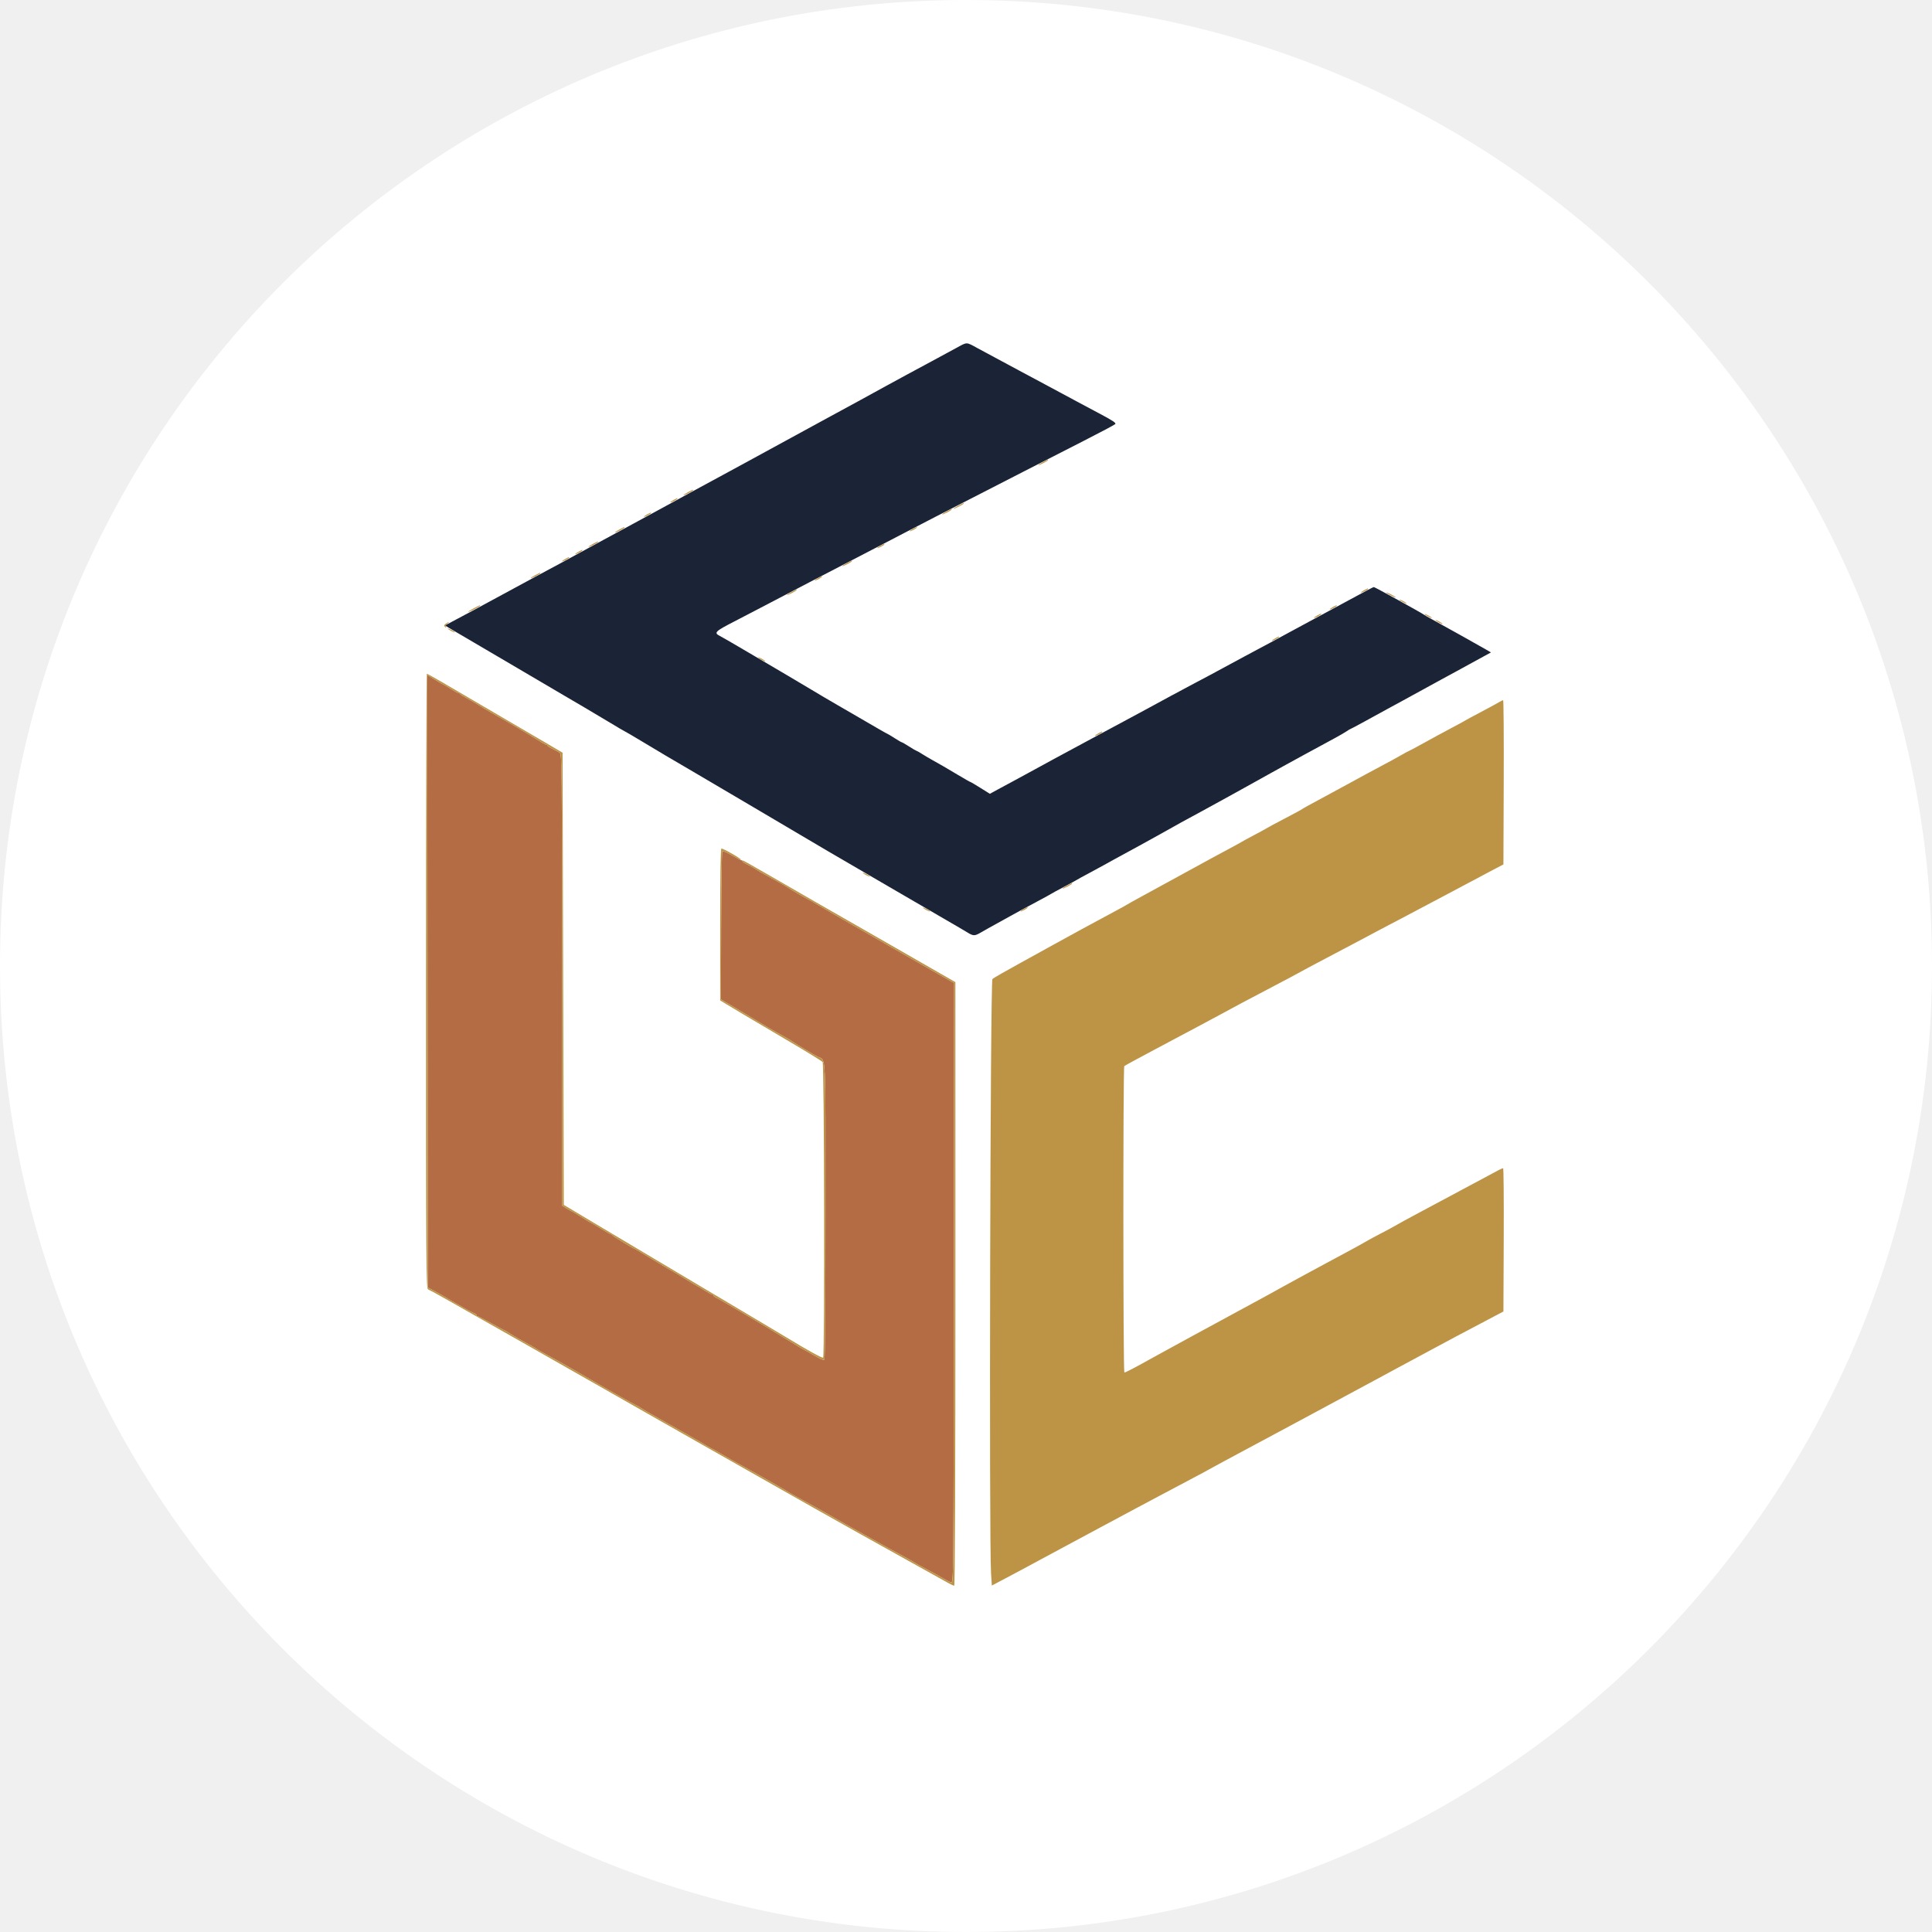
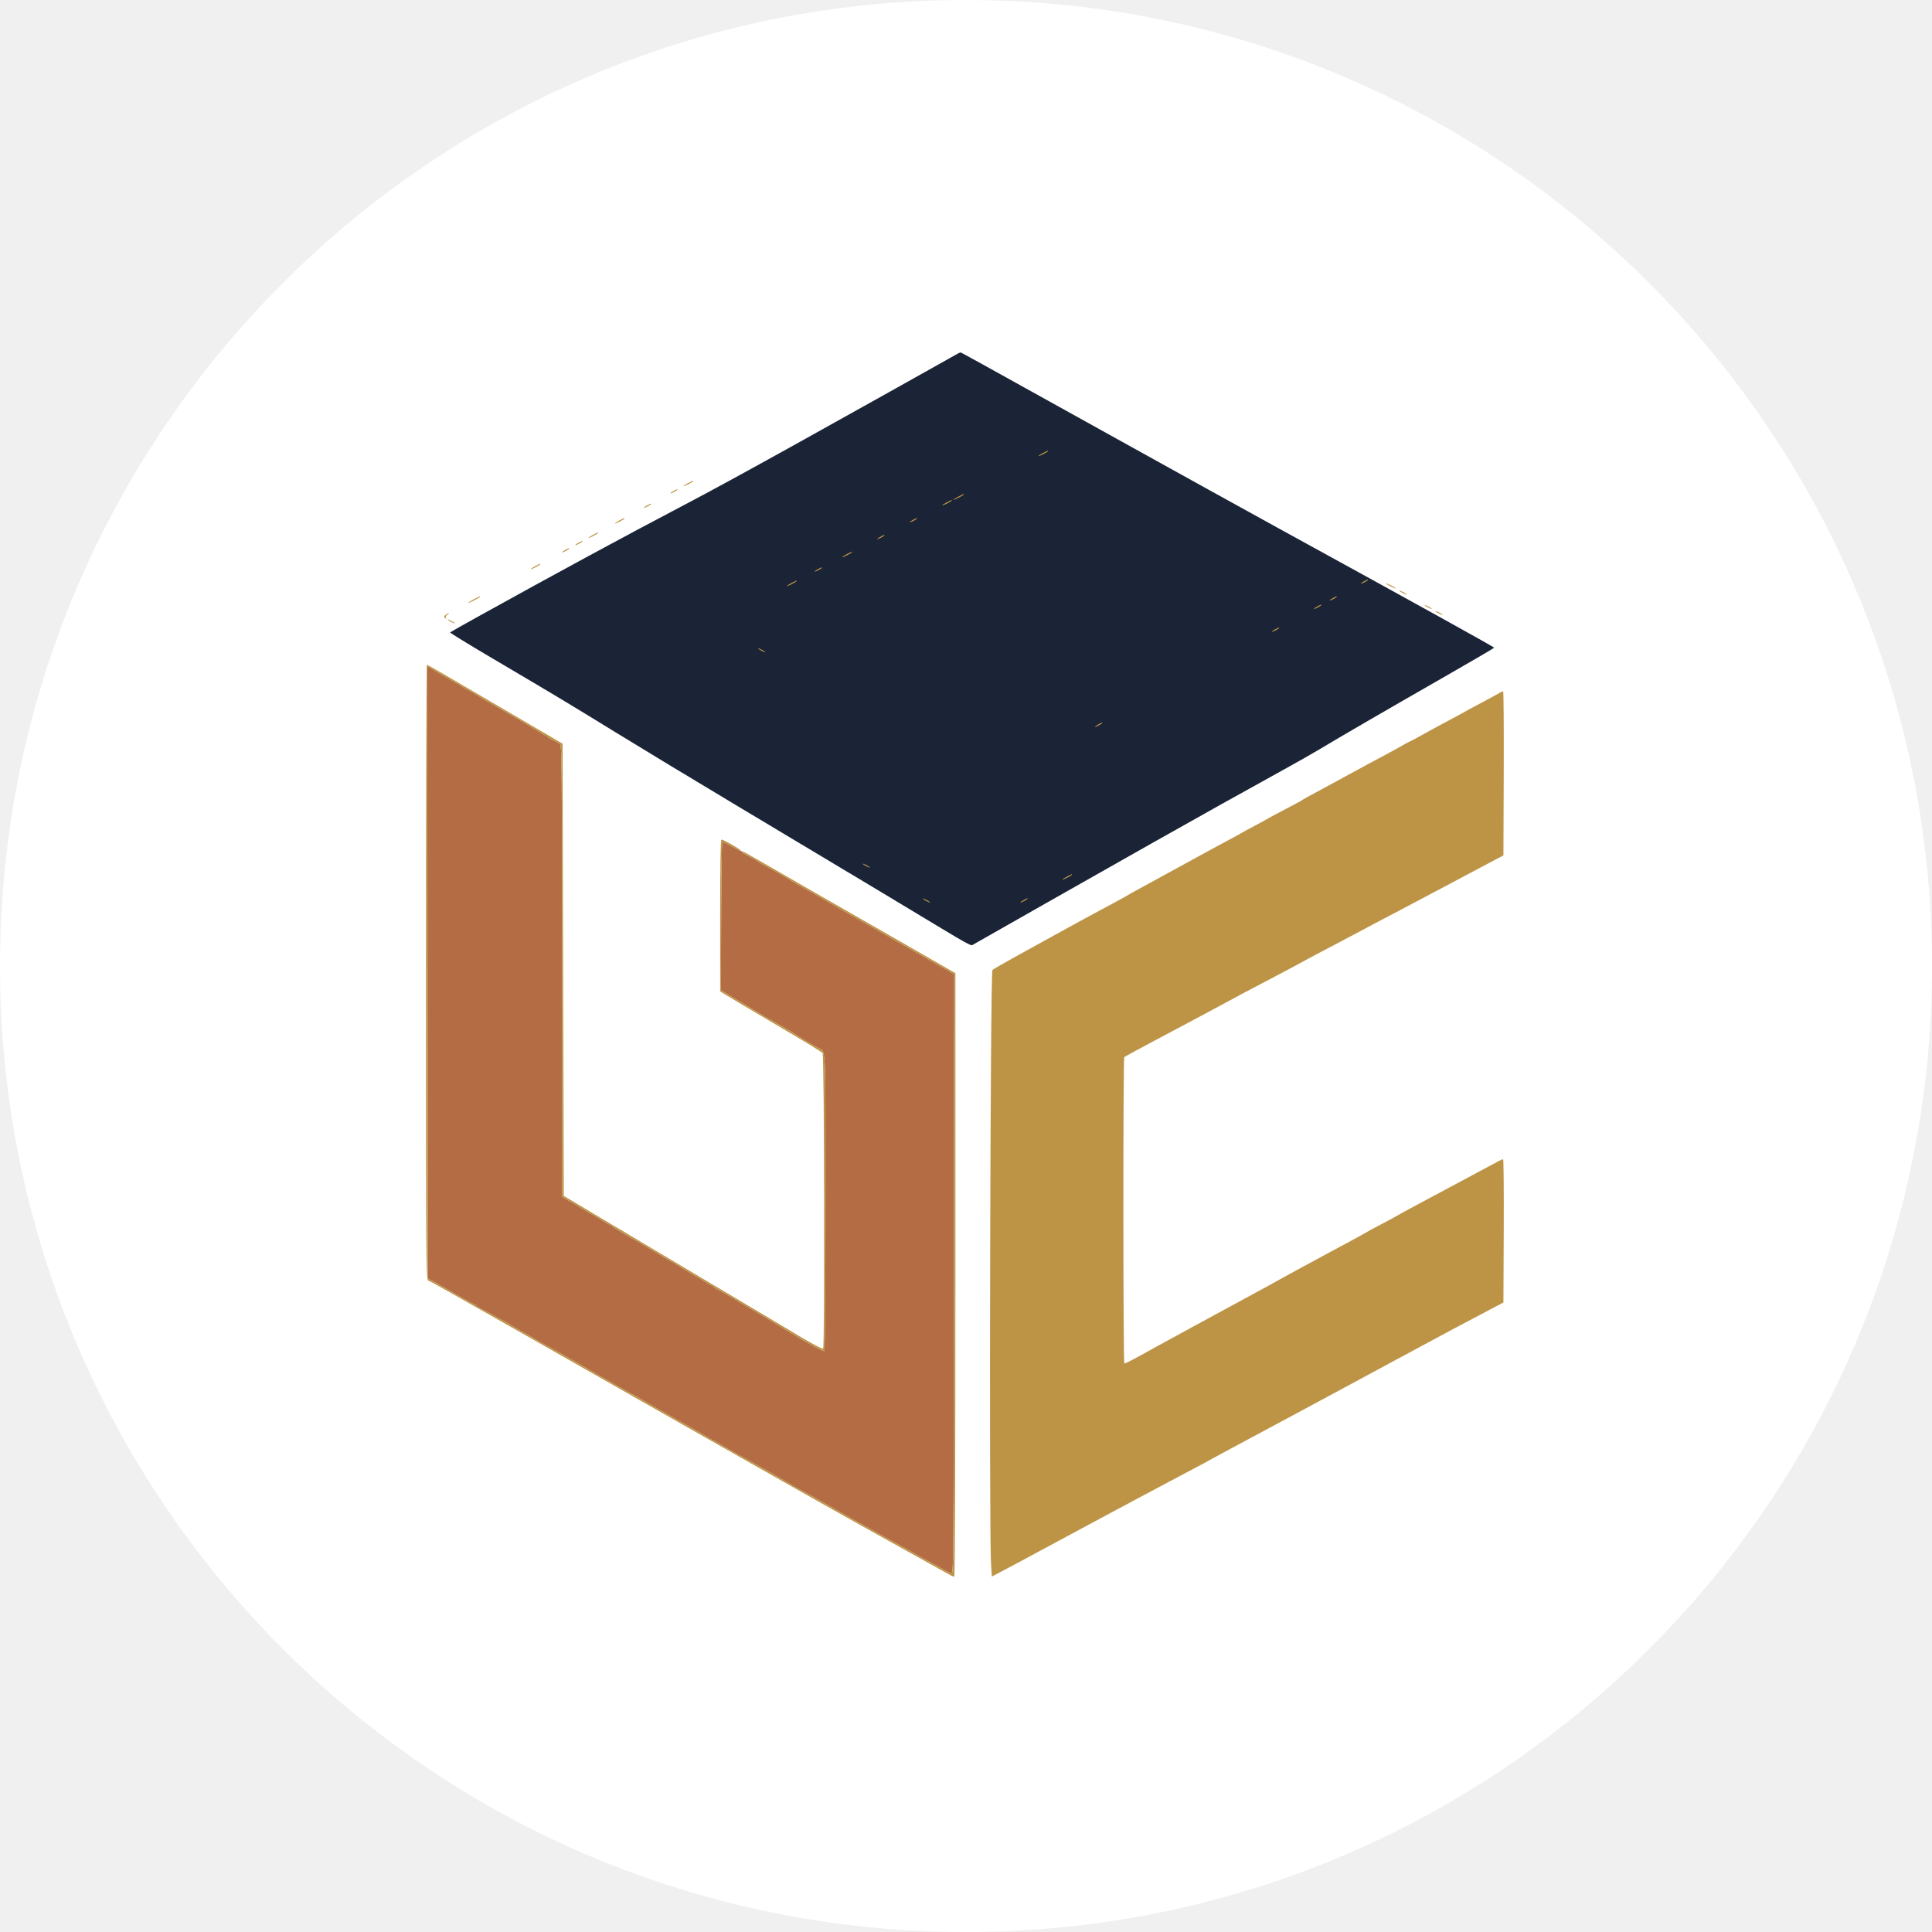
<svg xmlns="http://www.w3.org/2000/svg" viewBox="0 0 512 512">
  <circle cx="256" cy="256" r="256" fill="#ffffff" />
-   <g transform="translate(112.9 91.0) scale(0.7971)">
-     <path fill-rule="evenodd" clip-rule="evenodd" d="M0.498 212.061L0.599 313.882L3.199 315.285C4.629 316.058 6.198 316.947 6.686 317.261C7.173 317.576 8.343 318.263 9.286 318.789C10.229 319.315 11.989 320.314 13.2 321.01C14.409 321.706 15.714 322.377 16.099 322.501C16.485 322.624 16.799 322.884 16.799 323.079C16.799 323.273 16.957 323.432 17.151 323.432C17.343 323.432 19.436 324.512 21.799 325.832C24.163 327.152 26.183 328.232 26.287 328.232C26.39 328.232 26.953 328.567 27.538 328.975C28.122 329.384 29.68 330.314 31 331.041C35.486 333.512 36.2 333.917 36.599 334.221C37.002 334.526 38.773 335.518 43.599 338.14C45.029 338.917 48.27 340.762 50.8 342.239C58.968 347.008 69.605 353.032 69.856 353.032C69.944 353.032 70.743 353.492 71.633 354.053C72.523 354.615 73.915 355.446 74.725 355.9C82.394 360.194 92.085 365.72 93.29 366.485C94.112 367.006 94.862 367.432 94.957 367.432C95.055 367.432 96.454 368.212 98.067 369.165C101.185 371.007 103.408 372.261 107.599 374.544C110.854 376.316 120.462 381.816 120.999 382.214C121.219 382.378 122.749 383.235 124.399 384.12C127.974 386.037 129.912 387.126 141.199 393.55C141.969 393.989 144.129 395.19 145.999 396.221C147.869 397.252 150.068 398.48 150.887 398.95C152.255 399.736 154.03 400.709 159.999 403.945C161.209 404.601 162.393 405.29 162.629 405.476C162.866 405.662 164.666 406.647 166.629 407.665C168.593 408.682 171.009 410.021 171.999 410.641C172.989 411.26 174.159 411.826 174.599 411.899C175.397 412.032 175.399 411.782 175.5 312.356L175.601 212.681L172.3 210.809C170.484 209.779 168.403 208.595 167.675 208.178C166.947 207.761 165.147 206.731 163.675 205.889C147.417 196.597 130.519 186.875 130.199 186.63C129.979 186.462 128.359 185.549 126.599 184.603C124.839 183.656 122.485 182.3 121.369 181.589C120.252 180.879 118.722 179.952 117.969 179.53C116.361 178.629 112.147 176.295 110.999 175.669C110.559 175.428 110.109 175.142 109.999 175.032C109.781 174.814 107.535 173.568 106.102 172.869C105.609 172.629 105.204 172.297 105.202 172.132C105.2 171.967 105.043 171.832 104.852 171.832C104.661 171.832 103.217 171.086 101.642 170.175C100.068 169.263 98.65 168.648 98.49 168.808C98.331 168.968 98.163 180.116 98.12 193.582L98.04 218.065L98.919 218.615C99.403 218.918 101.239 220.005 102.999 221.03C104.759 222.055 107.819 223.888 109.799 225.102C111.779 226.317 114.479 227.907 115.799 228.637C120.166 231.05 120.847 231.444 121.928 232.187C123.461 233.242 128.773 236.42 130.261 237.174C133.032 238.578 132.799 233.867 132.799 288.437C132.799 318.696 132.654 337.874 132.424 338.016C132.218 338.144 130.673 337.434 128.991 336.44C127.309 335.446 125.859 334.632 125.77 334.632C125.68 334.632 123.31 333.216 120.503 331.484C113.335 327.064 98.017 318.003 96.7 317.404C96.094 317.129 95.6 316.752 95.6 316.568C95.6 316.383 95.41 316.232 95.18 316.232C94.95 316.232 93.776 315.602 92.573 314.832C91.368 314.062 90.308 313.432 90.216 313.432C90.124 313.432 88.317 312.352 86.2 311.032C84.082 309.712 82.29 308.632 82.216 308.632C82.141 308.632 79.249 306.922 75.79 304.832C72.329 302.742 69.457 301.032 69.406 301.032C69.043 301.032 62.172 296.873 62.066 296.591C61.992 296.393 61.766 296.232 61.562 296.232C61.358 296.232 59.755 295.332 57.999 294.232C56.245 293.132 54.718 292.232 54.608 292.232C54.498 292.232 53.145 291.422 51.599 290.432C50.054 289.442 48.7 288.632 48.587 288.632C48.475 288.632 47.667 288.18 46.791 287.627L45.2 286.622V211.689C45.2 140.813 45.161 136.724 44.499 136.173C44.114 135.852 43.036 135.239 42.105 134.811C41.172 134.382 40.407 133.897 40.404 133.732C40.401 133.567 40.221 133.432 40.004 133.432C39.785 133.432 38.379 132.644 36.876 131.681C34.461 130.133 26.695 125.571 21.602 122.708C20.614 122.153 18.904 121.128 17.802 120.431C16.701 119.734 14.809 118.639 13.6 117.998C12.389 117.357 11.339 116.697 11.267 116.532C11.193 116.367 10.96 116.232 10.746 116.232C10.534 116.232 9.376 115.602 8.172 114.832C6.968 114.062 5.9 113.432 5.798 113.432C5.696 113.432 4.44 112.714 3.005 111.836L0.397 110.24L0.498 212.061Z" fill="#B46C44" />
-     <path fill-rule="evenodd" clip-rule="evenodd" d="M176.2 1.573C174.44 2.523 170.75 4.522 168 6.016C165.25 7.511 161.47 9.544 159.6 10.537C157.73 11.53 154.67 13.197 152.8 14.242C150.93 15.287 147.151 17.36 144.401 18.849C141.652 20.34 138.682 21.956 137.801 22.442C136.921 22.928 135.03 23.954 133.6 24.721C130.995 26.119 112.689 36.103 104.8 40.428C101.012 42.504 94.77 45.892 88.2 49.435C86.88 50.148 85.08 51.135 84.2 51.63C83.32 52.124 77.2 55.456 70.6 59.033C64 62.611 57.7 66.028 56.6 66.627C44.477 73.239 43.259 73.897 37 77.239C35.02 78.296 29.71 81.171 25.2 83.627C18.333 87.368 12.129 90.701 7.24 93.275L6.28 93.779L8.04 94.826C10.221 96.123 21.139 102.533 32 108.896C36.51 111.537 42.63 115.138 45.6 116.897C48.57 118.656 51.81 120.555 52.8 121.117C53.79 121.678 57.166 123.688 60.302 125.584C63.438 127.481 66.075 129.033 66.162 129.033C66.248 129.033 68.902 130.59 72.059 132.492C77.879 135.998 80.376 137.475 89 142.512C91.64 144.054 96.77 147.076 100.4 149.225C104.03 151.375 107.54 153.444 108.2 153.822C108.86 154.201 111.83 155.953 114.8 157.716C128.882 166.076 138.26 171.575 154.6 181.048C166.004 187.66 169.49 189.686 177.533 194.384C182.93 197.536 181.436 197.518 186.854 194.499C189.354 193.105 192.621 191.299 194.112 190.485C195.604 189.671 197.404 188.682 198.112 188.287C198.821 187.893 201.2 186.613 203.4 185.444C205.6 184.274 207.58 183.19 207.8 183.033C208.02 182.876 210 181.795 212.2 180.632C214.4 179.469 216.38 178.39 216.6 178.234C216.82 178.078 218.62 177.092 220.6 176.042C222.58 174.993 224.74 173.82 225.4 173.436C226.06 173.052 227.59 172.205 228.8 171.552C233.599 168.965 241.157 164.822 244 163.219C249.899 159.894 252.35 158.543 257.4 155.829C259.16 154.884 261.95 153.356 263.6 152.434C265.25 151.512 267.86 150.076 269.4 149.24C270.94 148.405 273.64 146.906 275.4 145.91C277.16 144.914 279.59 143.561 280.8 142.903C282.01 142.245 284.35 140.953 286 140.031C287.65 139.108 290.44 137.58 292.2 136.635C293.96 135.69 296.21 134.469 297.2 133.923C298.19 133.377 300.35 132.205 302 131.318C303.65 130.43 305.478 129.373 306.062 128.968C306.646 128.563 307.195 128.232 307.282 128.232C307.422 128.232 313.244 125.082 319.6 121.567C320.81 120.897 323.24 119.576 325 118.63C326.76 117.685 329.55 116.156 331.2 115.233C332.85 114.31 335.64 112.781 337.4 111.836C339.16 110.891 341.41 109.67 342.4 109.124C343.39 108.578 345.46 107.444 347 106.605C348.54 105.766 350.758 104.554 351.929 103.911L354.059 102.743L352.329 101.736C350.295 100.551 337.578 93.442 334.4 91.713C333.19 91.055 332.02 90.38 331.8 90.213C331.002 89.605 315.465 81.032 315.161 81.032C314.844 81.032 313.748 81.606 305.6 86.032C303.07 87.406 298.57 89.838 295.6 91.434C292.63 93.031 289.21 94.877 288 95.537C282.899 98.319 278.835 100.504 272.2 104.032C270.22 105.084 266.89 106.884 264.8 108.03C262.71 109.177 258.93 111.197 256.4 112.522C253.87 113.846 250 115.913 247.8 117.114C245.6 118.315 242.36 120.074 240.6 121.024C238.84 121.973 236.41 123.286 235.2 123.942C230.181 126.666 228.018 127.828 224.6 129.636C222.62 130.684 220.28 131.944 219.4 132.436C217.926 133.259 215.763 134.426 208.8 138.153C207.37 138.918 204.49 140.489 202.4 141.645C200.31 142.8 197.25 144.465 195.6 145.343C193.95 146.222 191.443 147.573 190.03 148.345L187.46 149.75L184.334 147.791C182.615 146.713 181.119 145.832 181.009 145.832C180.899 145.832 178.962 144.729 176.705 143.382C172.41 140.818 171.397 140.23 168.34 138.528C167.317 137.958 165.745 137.029 164.848 136.462C163.95 135.896 163.126 135.432 163.016 135.432C162.906 135.432 161.831 134.803 160.627 134.033C159.423 133.263 158.331 132.632 158.2 132.632C158.069 132.632 156.977 132.002 155.773 131.232C154.569 130.462 153.524 129.832 153.45 129.832C153.326 129.832 149.546 127.666 144 124.418C142.79 123.709 139.55 121.832 136.8 120.246C134.05 118.66 130.54 116.592 129 115.651C127.46 114.709 123.59 112.41 120.4 110.539C117.21 108.669 111.09 105.067 106.8 102.535C102.51 100.003 98.415 97.635 97.7 97.272C95.617 96.215 96.064 95.766 102.5 92.454C105.855 90.728 109.86 88.644 111.4 87.822C114.667 86.078 139.517 73.138 149.4 68.032C153.14 66.102 157.46 63.85 159 63.032C160.54 62.212 165.31 59.739 169.6 57.536C194.687 44.656 205.194 39.275 218.6 32.438C224.1 29.634 228.833 27.122 229.118 26.855C229.532 26.465 228.445 25.736 223.718 23.23C220.463 21.503 217.08 19.7 216.2 19.221C212.9 17.428 209.289 15.489 205.8 13.636C203.82 12.585 199.95 10.512 197.2 9.033C194.45 7.551 190.94 5.665 189.4 4.84C187.86 4.014 185.139 2.55 183.354 1.585C179.441 -0.527 180.089 -0.525 176.2 1.573Z" fill="#1B2436" />
-     <path fill-rule="evenodd" clip-rule="evenodd" d="M205.1 39.458C204.275 39.894 203.6 40.339 203.6 40.449C203.6 40.558 204.32 40.28 205.2 39.831C206.08 39.382 206.8 38.928 206.8 38.823C206.8 38.561 206.797 38.562 205.1 39.458ZM87.1 49.458C86.275 49.894 85.6 50.339 85.6 50.449C85.6 50.558 86.32 50.28 87.2 49.831C88.08 49.382 88.8 48.928 88.8 48.823C88.8 48.561 88.797 48.562 87.1 49.458ZM82.3 52.06C80.805 52.871 80.896 53.209 82.4 52.431C83.06 52.09 83.6 51.725 83.6 51.621C83.6 51.363 83.557 51.378 82.3 52.06ZM176.8 54.031C175.81 54.561 175.142 55.003 175.316 55.013C175.741 55.037 178.8 53.465 178.8 53.223C178.8 52.958 178.817 52.951 176.8 54.031ZM173.1 55.858C172.275 56.294 171.6 56.739 171.6 56.849C171.6 56.958 172.32 56.68 173.2 56.231C174.08 55.782 174.8 55.328 174.8 55.223C174.8 54.961 174.797 54.962 173.1 55.858ZM73.5 56.86C72.005 57.671 72.096 58.009 73.6 57.231C74.26 56.89 74.8 56.525 74.8 56.421C74.8 56.163 74.757 56.178 73.5 56.86ZM64.3 61.858C63.475 62.294 62.8 62.739 62.8 62.849C62.8 62.958 63.52 62.68 64.4 62.231C65.28 61.782 66 61.328 66 61.223C66 60.961 65.997 60.962 64.3 61.858ZM161.9 61.66C160.405 62.471 160.496 62.809 162 62.031C162.66 61.69 163.2 61.325 163.2 61.221C163.2 60.963 163.157 60.978 161.9 61.66ZM55.5 66.658C54.675 67.094 54 67.539 54 67.649C54 67.758 54.72 67.48 55.6 67.031C56.48 66.582 57.2 66.128 57.2 66.023C57.2 65.761 57.197 65.762 55.5 66.658ZM151.1 67.26C149.605 68.071 149.696 68.409 151.2 67.631C151.86 67.29 152.4 66.925 152.4 66.821C152.4 66.563 152.357 66.578 151.1 67.26ZM50.7 69.26C49.205 70.071 49.296 70.409 50.8 69.631C51.46 69.29 52 68.925 52 68.821C52 68.563 51.957 68.578 50.7 69.26ZM46.3 71.66C44.805 72.471 44.896 72.809 46.4 72.031C47.06 71.69 47.6 71.325 47.6 71.221C47.6 70.963 47.557 70.978 46.3 71.66ZM139.9 73.058C139.075 73.494 138.4 73.939 138.4 74.049C138.4 74.158 139.12 73.88 140 73.431C140.88 72.982 141.6 72.528 141.6 72.423C141.6 72.161 141.597 72.162 139.9 73.058ZM36.3 77.058C35.475 77.494 34.8 77.939 34.8 78.049C34.8 78.158 35.52 77.88 36.4 77.431C37.28 76.982 38 76.528 38 76.423C38 76.161 37.997 76.162 36.3 77.058ZM130.3 78.06C128.805 78.871 128.896 79.209 130.4 78.431C131.06 78.09 131.6 77.725 131.6 77.621C131.6 77.363 131.557 77.378 130.3 78.06ZM311.9 82.06C310.405 82.871 310.496 83.209 312 82.431C312.66 82.09 313.2 81.725 313.2 81.621C313.2 81.363 313.157 81.378 311.9 82.06ZM121.5 82.658C120.675 83.094 120 83.539 120 83.649C120 83.758 120.72 83.48 121.6 83.031C122.48 82.582 123.2 82.128 123.2 82.023C123.2 81.761 123.197 81.762 121.5 82.658ZM319.2 82.815C319.2 82.925 319.92 83.382 320.8 83.831C321.68 84.28 322.4 84.557 322.4 84.447C322.4 84.337 321.68 83.88 320.8 83.431C319.92 82.982 319.2 82.705 319.2 82.815ZM323.6 85.21C323.6 85.32 324.14 85.69 324.8 86.031C325.46 86.372 326 86.562 326 86.452C326 86.342 325.46 85.972 324.8 85.631C324.14 85.29 323.6 85.1 323.6 85.21ZM15.9 88.057C14.855 88.601 14 89.136 14 89.245C14 89.355 14.9 88.988 16 88.431C17.1 87.874 18 87.331 18 87.224C18 86.96 18.036 86.945 15.9 88.057ZM301.5 87.66C300.005 88.471 300.096 88.809 301.6 88.031C302.26 87.69 302.8 87.325 302.8 87.221C302.8 86.963 302.757 86.978 301.5 87.66ZM296.3 90.46C294.805 91.271 294.896 91.609 296.4 90.831C297.06 90.49 297.6 90.125 297.6 90.021C297.6 89.763 297.557 89.778 296.3 90.46ZM332 90.01C332 90.12 332.54 90.49 333.2 90.831C333.86 91.172 334.4 91.362 334.4 91.252C334.4 91.142 333.86 90.772 333.2 90.431C332.54 90.09 332 89.9 332 90.01ZM335.6 92.01C335.6 92.12 336.14 92.49 336.8 92.831C337.46 93.172 338 93.362 338 93.252C338 93.142 337.46 92.772 336.8 92.431C336.14 92.09 335.6 91.9 335.6 92.01ZM6.576 93.204C5.915 93.692 5.883 93.855 6.359 94.304C6.82 94.739 6.865 94.739 6.619 94.304C6.439 93.987 6.615 93.555 7.06 93.217C7.467 92.909 7.699 92.651 7.576 92.644C7.454 92.637 7.004 92.889 6.576 93.204ZM7.2 94.81C7.2 94.92 7.74 95.29 8.4 95.631C9.06 95.972 9.6 96.162 9.6 96.052C9.6 95.942 9.06 95.572 8.4 95.231C7.74 94.89 7.2 94.7 7.2 94.81ZM282.3 98.06C280.805 98.871 280.896 99.209 282.4 98.431C283.06 98.09 283.6 97.725 283.6 97.621C283.6 97.363 283.557 97.378 282.3 98.06ZM110.4 104.41C110.4 104.52 110.94 104.89 111.6 105.231C112.26 105.572 112.8 105.762 112.8 105.652C112.8 105.542 112.26 105.172 111.6 104.831C110.94 104.49 110.4 104.3 110.4 104.41ZM0 212.044C0 309.021 0.036 314.27 0.7 314.521C1.085 314.667 3.29 315.859 5.6 317.17C7.91 318.481 10.61 320.005 11.6 320.558C13.461 321.597 14.019 321.914 18.4 324.421C19.83 325.24 21.99 326.46 23.2 327.132C24.41 327.805 28.46 330.101 32.2 332.235C46.621 340.462 75.975 357.159 78.618 358.638C79.488 359.125 85.96 362.801 93 366.808C100.04 370.815 110.21 376.582 115.6 379.623C120.99 382.665 127.287 386.231 129.594 387.547C133.513 389.783 154.301 401.409 159.2 404.104C161.784 405.526 171.53 410.949 173.712 412.179C174.544 412.647 175.399 413.031 175.612 413.031C175.862 413.031 176 377.221 176 312.697V212.362L170.7 209.331C167.785 207.664 161.26 203.917 156.2 201.005C151.14 198.093 144.39 194.228 141.2 192.416C138.01 190.604 132.61 187.513 129.2 185.547C102.951 170.414 105.199 171.671 105.203 172.117C105.205 172.29 105.61 172.628 106.103 172.868C107.536 173.567 109.782 174.813 110 175.031C110.11 175.141 110.56 175.427 111 175.668C112.148 176.294 116.362 178.628 117.97 179.529C118.723 179.951 120.253 180.878 121.37 181.588C122.486 182.299 124.84 183.655 126.6 184.602C128.36 185.548 129.98 186.461 130.2 186.629C130.52 186.874 147.418 196.596 163.676 205.888C165.148 206.73 166.948 207.76 167.676 208.177C168.404 208.594 170.485 209.778 172.301 210.808L175.602 212.68L175.501 312.355C175.4 411.781 175.398 412.031 174.6 411.898C174.16 411.825 172.99 411.259 172 410.64C171.01 410.02 168.594 408.681 166.63 407.664C164.667 406.646 162.867 405.66 162.63 405.472C162.394 405.284 160.94 404.451 159.4 403.621C155.427 401.478 152.422 399.828 150.8 398.897C150.03 398.456 147.87 397.251 146 396.22C144.13 395.189 141.97 393.988 141.2 393.549C129.913 387.125 127.975 386.036 124.4 384.119C122.75 383.234 121.22 382.377 121 382.213C120.463 381.815 110.855 376.315 107.6 374.543C103.409 372.26 101.186 371.006 98.067 369.164C96.454 368.211 95.055 367.431 94.958 367.431C94.862 367.431 94.112 367.005 93.291 366.484C92.086 365.719 82.394 360.193 74.726 355.899C73.915 355.445 72.524 354.614 71.634 354.052C70.744 353.491 69.944 353.031 69.857 353.031C69.605 353.031 58.969 347.007 50.8 342.238C48.27 340.761 45.03 338.916 43.6 338.139C38.773 335.517 37.002 334.525 36.6 334.22C36.2 333.916 35.487 333.511 31 331.04C29.68 330.313 28.122 329.383 27.538 328.974C26.954 328.566 26.391 328.231 26.287 328.231C26.183 328.231 24.164 327.151 21.8 325.831C19.436 324.511 17.344 323.431 17.151 323.431C16.958 323.431 16.8 323.272 16.8 323.078C16.8 322.883 16.485 322.623 16.1 322.5C15.715 322.376 14.41 321.705 13.2 321.009C11.99 320.313 10.229 319.314 9.287 318.788C8.344 318.262 7.174 317.575 6.687 317.26C6.199 316.946 4.63 316.057 3.2 315.284L0.6 313.881L0.499 212.06L0.398 110.239L3.006 111.835C4.441 112.713 5.697 113.431 5.799 113.431C5.901 113.431 6.969 114.061 8.173 114.831C9.377 115.601 10.535 116.231 10.747 116.231C10.96 116.231 11.193 116.366 11.267 116.531C11.34 116.696 12.39 117.356 13.6 117.997C14.81 118.638 16.701 119.733 17.803 120.43C18.905 121.127 20.615 122.152 21.603 122.707C26.696 125.57 34.461 130.132 36.876 131.68C38.379 132.643 39.786 133.431 40.004 133.431C40.222 133.431 40.402 133.566 40.405 133.731C40.407 133.896 41.172 134.381 42.105 134.81C43.037 135.238 44.115 135.851 44.5 136.172C45.162 136.723 45.2 140.812 45.2 211.688V286.621L46.792 287.626C47.668 288.179 48.476 288.631 48.588 288.631C48.7 288.631 50.055 289.441 51.6 290.431C53.145 291.421 54.498 292.231 54.608 292.231C54.719 292.231 56.245 293.131 58 294.231C59.755 295.331 61.358 296.231 61.562 296.231C61.766 296.231 61.993 296.392 62.067 296.59C62.172 296.872 69.044 301.031 69.406 301.031C69.457 301.031 72.329 302.741 75.79 304.831C79.25 306.921 82.142 308.631 82.216 308.631C82.291 308.631 84.083 309.711 86.2 311.031C88.317 312.351 90.124 313.431 90.216 313.431C90.309 313.431 91.369 314.061 92.573 314.831C93.777 315.601 94.95 316.231 95.181 316.231C95.411 316.231 95.6 316.382 95.6 316.567C95.6 316.751 96.095 317.128 96.7 317.403C98.018 318.002 113.336 327.063 120.504 331.483C123.311 333.215 125.681 334.631 125.771 334.631C125.86 334.631 127.31 335.445 128.992 336.439C130.674 337.433 132.219 338.143 132.425 338.015C132.655 337.873 132.8 318.695 132.8 288.436C132.8 233.866 133.033 238.577 130.262 237.173C128.774 236.419 123.462 233.241 121.929 232.186C120.848 231.443 120.167 231.049 115.8 228.636C114.48 227.906 111.78 226.316 109.8 225.101C107.82 223.887 104.76 222.054 103 221.029C101.24 220.004 99.404 218.917 98.92 218.614L98.04 218.064L98.12 193.581C98.164 180.115 98.331 168.967 98.491 168.807C98.65 168.647 100.073 169.265 101.652 170.179C103.231 171.093 104.602 171.763 104.698 171.667C104.964 171.401 98.668 167.808 98.205 167.963C97.937 168.052 97.8 176.622 97.8 193.264V218.431L99.6 219.544C101.592 220.777 105.583 223.143 121 232.234C126.72 235.607 131.603 238.611 131.852 238.909C132.415 239.586 132.584 336.87 132.022 337.217C131.691 337.422 126.72 334.674 119.8 330.459C118.26 329.522 113.85 326.893 110 324.619C106.15 322.344 98.5 317.801 93 314.523C87.5 311.246 80.065 306.824 76.477 304.697C72.889 302.571 64.519 297.588 57.877 293.625L45.8 286.419L45.6 211.252L45.4 136.084L41 133.492C38.58 132.067 34.44 129.648 31.8 128.117C29.16 126.586 24.03 123.584 20.4 121.447C7.103 113.62 0.538 109.831 0.272 109.831C0.123 109.831 0 155.827 0 212.044ZM356.579 119.379C355.908 119.788 353.208 121.255 350.579 122.638C347.951 124.022 345.62 125.282 345.4 125.438C345.18 125.594 343.02 126.767 340.6 128.044C338.18 129.322 334.154 131.506 331.654 132.899C329.154 134.292 327.025 135.431 326.924 135.431C326.823 135.431 325.538 136.123 324.07 136.969C322.601 137.815 319.644 139.43 317.498 140.558C315.352 141.687 310.852 144.118 307.498 145.96C304.144 147.803 299.87 150.123 298 151.117C294.001 153.24 291.556 154.601 291 155.011C290.78 155.174 288.26 156.527 285.4 158.018C282.54 159.509 280.02 160.861 279.8 161.023C279.58 161.184 277.6 162.268 275.4 163.431C273.2 164.594 271.22 165.673 271 165.829C270.78 165.985 268.98 166.974 267 168.027C265.02 169.08 262.5 170.437 261.4 171.042C257.758 173.045 242.274 181.508 237.8 183.941C235.38 185.256 233.22 186.463 233 186.623C232.78 186.782 230.98 187.776 229 188.831C223.249 191.895 211.666 198.194 208.4 200.033C206.75 200.961 201.71 203.742 197.2 206.212C192.69 208.682 188.691 210.979 188.313 211.317C187.601 211.953 187.167 398.248 187.852 408.904L188.114 412.977L191.957 410.958C194.071 409.847 196.88 408.352 198.2 407.634C201.231 405.986 204.435 404.261 211 400.742C213.86 399.208 219.71 396.065 224 393.756C228.29 391.447 233.51 388.651 235.6 387.542C237.69 386.434 242.19 384.04 245.6 382.222C249.01 380.403 253.51 378.018 255.6 376.921C257.69 375.823 259.76 374.706 260.2 374.437C260.64 374.169 262.8 372.992 265 371.822C271.805 368.203 310.34 347.494 315.2 344.845C317.73 343.465 321.15 341.618 322.8 340.739C324.45 339.861 329.13 337.343 333.2 335.144C340.095 331.42 343.144 329.798 354 324.081L358.2 321.87L358.303 298.05C358.36 284.95 358.27 274.232 358.103 274.233C357.936 274.235 357.35 274.471 356.8 274.758C355.244 275.571 348.496 279.182 340.6 283.429C336.64 285.558 331.42 288.351 329 289.636C326.58 290.92 323.79 292.447 322.8 293.03C321.81 293.613 319.47 294.878 317.6 295.842C315.73 296.806 313.39 298.073 312.4 298.659C311.41 299.244 309.25 300.442 307.6 301.321C305.95 302.199 302.44 304.088 299.8 305.518C297.16 306.948 292.75 309.333 290 310.818C287.25 312.303 284.46 313.834 283.8 314.221C283.14 314.607 281.43 315.556 280 316.329C278.57 317.101 274.34 319.398 270.6 321.431C266.86 323.465 259.66 327.373 254.6 330.116C249.54 332.859 243.87 335.96 242 337.007C235.809 340.476 232.329 342.294 232.175 342.14C231.754 341.718 231.73 240.622 232.151 240.278C232.398 240.076 236.83 237.665 242 234.919C255.329 227.841 262.688 223.914 265 222.645C268.65 220.642 272.914 218.376 281.2 214.034C285.71 211.671 289.94 209.42 290.6 209.033C291.26 208.646 295.31 206.483 299.6 204.228C307.022 200.326 309.815 198.847 316.2 195.434C317.74 194.611 321.34 192.72 324.2 191.232C327.06 189.743 333.72 186.221 339 183.405C344.28 180.589 350.76 177.146 353.4 175.755L358.2 173.225L358.303 145.928C358.359 130.915 358.269 118.632 358.103 118.632C357.936 118.633 357.251 118.969 356.579 119.379ZM223.5 129.66C222.005 130.471 222.096 130.809 223.6 130.031C224.26 129.69 224.8 129.325 224.8 129.221C224.8 128.963 224.757 128.978 223.5 129.66ZM145.2 176.01C145.2 176.12 145.74 176.49 146.4 176.831C147.06 177.172 147.6 177.362 147.6 177.252C147.6 177.142 147.06 176.772 146.4 176.431C145.74 176.09 145.2 175.9 145.2 176.01ZM213.1 180.258C212.275 180.694 211.6 181.139 211.6 181.249C211.6 181.358 212.32 181.08 213.2 180.631C214.08 180.182 214.8 179.728 214.8 179.623C214.8 179.361 214.797 179.362 213.1 180.258ZM165.2 187.61C165.2 187.72 165.74 188.09 166.4 188.431C167.06 188.772 167.6 188.962 167.6 188.852C167.6 188.742 167.06 188.372 166.4 188.031C165.74 187.69 165.2 187.5 165.2 187.61ZM198.7 188.06C197.205 188.871 197.296 189.209 198.8 188.431C199.46 188.09 200 187.725 200 187.621C200 187.363 199.957 187.378 198.7 188.06Z" fill="#BD9446" />
+   <g transform="translate(112.9 93.4) scale(0.7971)">
+     <path fill-rule="evenodd" clip-rule="evenodd" d="M0.498 206.061L0.599 307.882L3.199 309.285C4.629 310.058 6.198 310.947 6.686 311.261C7.173 311.576 8.343 312.263 9.286 312.789C10.229 313.315 11.989 314.314 13.2 315.01C14.409 315.706 15.714 316.377 16.099 316.501C16.485 316.624 16.799 316.884 16.799 317.079C16.799 317.273 16.957 317.432 17.151 317.432C17.343 317.432 19.436 318.512 21.799 319.832C24.163 321.152 26.183 322.232 26.287 322.232C26.39 322.232 26.953 322.567 27.538 322.975C28.122 323.384 29.68 324.314 31 325.041C35.486 327.512 36.2 327.917 36.599 328.221C37.002 328.526 38.773 329.518 43.599 332.14C45.029 332.917 48.27 334.762 50.8 336.239C58.968 341.008 69.605 347.032 69.856 347.032C69.944 347.032 70.743 347.492 71.633 348.053C72.523 348.615 73.915 349.446 74.725 349.9C82.394 354.194 92.085 359.72 93.29 360.485C94.112 361.006 94.862 361.432 94.957 361.432C95.055 361.432 96.454 362.212 98.067 363.165C101.185 365.007 103.408 366.261 107.599 368.544C110.854 370.316 120.462 375.816 120.999 376.214C121.219 376.378 122.749 377.235 124.399 378.12C127.974 380.037 129.912 381.126 141.199 387.55C141.969 387.989 144.129 389.19 145.999 390.221C147.869 391.252 150.068 392.48 150.887 392.95C152.255 393.736 154.03 394.709 159.999 397.945C161.209 398.601 162.393 399.29 162.629 399.476C162.866 399.662 164.666 400.647 166.629 401.665C168.593 402.682 171.009 404.021 171.999 404.641C172.989 405.26 174.159 405.826 174.599 405.899C175.397 406.032 175.399 405.782 175.5 306.356L175.601 206.681L172.3 204.809C170.484 203.779 168.403 202.595 167.675 202.178C166.947 201.761 165.147 200.731 163.675 199.889C147.417 190.597 130.519 180.875 130.199 180.63C129.979 180.462 128.359 179.549 126.599 178.603C124.839 177.656 122.485 176.3 121.369 175.589C120.252 174.879 118.722 173.952 117.969 173.53C116.361 172.629 112.147 170.295 110.999 169.669C110.559 169.428 110.109 169.142 109.999 169.032C109.781 168.814 107.535 167.568 106.102 166.869C105.609 166.629 105.204 166.297 105.202 166.132C105.2 165.967 105.043 165.832 104.852 165.832C104.661 165.832 103.217 165.086 101.642 164.175C100.068 163.263 98.65 162.648 98.49 162.808C98.331 162.968 98.163 174.116 98.12 187.582L98.04 212.065L98.919 212.615C99.403 212.918 101.239 214.005 102.999 215.03C104.759 216.055 107.819 217.888 109.799 219.102C111.779 220.317 114.479 221.907 115.799 222.637C120.166 225.05 120.847 225.444 121.928 226.187C123.461 227.242 128.773 230.42 130.261 231.174C133.032 232.578 132.799 227.867 132.799 282.437C132.799 312.696 132.654 331.874 132.424 332.016C132.218 332.144 130.673 331.434 128.991 330.44C127.309 329.446 125.859 328.632 125.77 328.632C125.68 328.632 123.31 327.216 120.503 325.484C113.335 321.064 98.017 312.003 96.7 311.404C96.094 311.129 95.6 310.752 95.6 310.568C95.6 310.383 95.41 310.232 95.18 310.232C94.95 310.232 93.776 309.602 92.573 308.832C91.368 308.062 90.308 307.432 90.216 307.432C90.124 307.432 88.317 306.352 86.2 305.032C84.082 303.712 82.29 302.632 82.216 302.632C82.141 302.632 79.249 300.922 75.79 298.832C72.329 296.742 69.457 295.032 69.406 295.032C69.043 295.032 62.172 290.873 62.066 290.591C61.992 290.393 61.766 290.232 61.562 290.232C61.358 290.232 59.755 289.332 57.999 288.232C56.245 287.132 54.718 286.232 54.608 286.232C54.498 286.232 53.145 285.422 51.599 284.432C50.054 283.442 48.7 282.632 48.587 282.632C48.475 282.632 47.667 282.18 46.791 281.627L45.2 280.622V205.689C45.2 134.813 45.161 130.724 44.499 130.173C44.114 129.852 43.036 129.239 42.105 128.811C41.172 128.382 40.407 127.897 40.404 127.732C40.401 127.567 40.221 127.432 40.004 127.432C39.785 127.432 38.379 126.644 36.876 125.681C34.461 124.133 26.695 119.571 21.602 116.708C20.614 116.153 18.904 115.128 17.802 114.431C16.701 113.734 14.809 112.639 13.6 111.998C12.389 111.357 11.339 110.697 11.267 110.532C11.193 110.367 10.96 110.232 10.746 110.232C10.534 110.232 9.376 109.602 8.172 108.832C6.968 108.062 5.9 107.432 5.798 107.432C5.696 107.432 4.44 106.714 3.005 105.836L0.397 104.24L0.498 206.061Z" fill="#B46C44" />
+     <path fill-rule="evenodd" clip-rule="evenodd" d="M176.062 0.8C174.184 1.903 137.668 22.307 123.008 30.446C105.575 40.125 94.415 46.207 85.778 50.737C66.325 60.94 42.99 73.578 17.269 87.84C12.294 90.599 8.124 92.953 8.002 93.072C7.881 93.19 14.045 96.981 21.701 101.495C43.591 114.402 47.159 116.544 62.83 126.185C70.937 131.173 88.726 141.931 102.361 150.092C148.959 177.985 161.997 185.806 171.534 191.587C178.711 195.938 181.202 197.293 181.584 197.054C182.358 196.572 225.106 172.328 241.222 163.232C257.463 154.064 271.992 145.952 284.605 139.009C289.396 136.372 294.974 133.208 297.001 131.978C302.696 128.522 319.066 119.02 337.955 108.206C347.398 102.799 355.122 98.286 355.12 98.177C355.114 97.924 331.325 84.746 283.098 58.281C273.609 53.074 249.563 39.772 229.664 28.722C177.466 -0.265 177.921 -0.014 177.65 0.001C177.514 0.008 176.799 0.368 176.062 0.8Z" fill="#1B2436" />
+     <path fill-rule="evenodd" clip-rule="evenodd" d="M205.1 33.458C204.275 33.894 203.6 34.339 203.6 34.449C203.6 34.558 204.32 34.28 205.2 33.831C206.08 33.382 206.8 32.928 206.8 32.823C206.8 32.561 206.797 32.562 205.1 33.458ZM87.1 43.458C86.275 43.894 85.6 44.339 85.6 44.449C85.6 44.558 86.32 44.28 87.2 43.831C88.08 43.382 88.8 42.928 88.8 42.823C88.8 42.561 88.797 42.562 87.1 43.458ZM82.3 46.06C80.805 46.871 80.896 47.209 82.4 46.431C83.06 46.09 83.6 45.725 83.6 45.621C83.6 45.363 83.557 45.378 82.3 46.06ZM176.8 48.031C175.81 48.561 175.142 49.003 175.316 49.013C175.741 49.037 178.8 47.465 178.8 47.223C178.8 46.958 178.817 46.951 176.8 48.031ZM173.1 49.858C172.275 50.294 171.6 50.739 171.6 50.849C171.6 50.958 172.32 50.68 173.2 50.231C174.08 49.782 174.8 49.328 174.8 49.223C174.8 48.961 174.797 48.962 173.1 49.858ZM73.5 50.86C72.005 51.671 72.096 52.009 73.6 51.231C74.26 50.89 74.8 50.525 74.8 50.421C74.8 50.163 74.757 50.178 73.5 50.86ZM64.3 55.858C63.475 56.294 62.8 56.739 62.8 56.849C62.8 56.958 63.52 56.68 64.4 56.231C65.28 55.782 66 55.328 66 55.223C66 54.961 65.997 54.962 64.3 55.858ZM161.9 55.66C160.405 56.471 160.496 56.809 162 56.031C162.66 55.69 163.2 55.325 163.2 55.221C163.2 54.963 163.157 54.978 161.9 55.66ZM55.5 60.658C54.675 61.094 54 61.539 54 61.649C54 61.758 54.72 61.48 55.6 61.031C56.48 60.582 57.2 60.128 57.2 60.023C57.2 59.761 57.197 59.762 55.5 60.658ZM151.1 61.26C149.605 62.071 149.696 62.409 151.2 61.631C151.86 61.29 152.4 60.925 152.4 60.821C152.4 60.563 152.357 60.578 151.1 61.26ZM50.7 63.26C49.205 64.071 49.296 64.409 50.8 63.631C51.46 63.29 52 62.925 52 62.821C52 62.563 51.957 62.578 50.7 63.26ZM46.3 65.66C44.805 66.471 44.896 66.809 46.4 66.031C47.06 65.69 47.6 65.325 47.6 65.221C47.6 64.963 47.557 64.978 46.3 65.66ZM139.9 67.058C139.075 67.494 138.4 67.939 138.4 68.049C138.4 68.158 139.12 67.88 140 67.431C140.88 66.982 141.6 66.528 141.6 66.423C141.6 66.161 141.597 66.162 139.9 67.058ZM36.3 71.058C35.475 71.494 34.8 71.939 34.8 72.049C34.8 72.158 35.52 71.88 36.4 71.431C37.28 70.982 38 70.528 38 70.423C38 70.161 37.997 70.162 36.3 71.058ZM130.3 72.06C128.805 72.871 128.896 73.209 130.4 72.431C131.06 72.09 131.6 71.725 131.6 71.621C131.6 71.363 131.557 71.378 130.3 72.06ZM311.9 76.06C310.405 76.871 310.496 77.209 312 76.431C312.66 76.09 313.2 75.725 313.2 75.621C313.2 75.363 313.157 75.378 311.9 76.06ZM121.5 76.658C120.675 77.094 120 77.539 120 77.649C120 77.758 120.72 77.48 121.6 77.031C122.48 76.582 123.2 76.128 123.2 76.023C123.2 75.761 123.197 75.762 121.5 76.658ZM319.2 76.815C319.2 76.925 319.92 77.382 320.8 77.831C321.68 78.28 322.4 78.557 322.4 78.447C322.4 78.337 321.68 77.88 320.8 77.431C319.92 76.982 319.2 76.705 319.2 76.815ZM323.6 79.21C323.6 79.32 324.14 79.69 324.8 80.031C325.46 80.372 326 80.562 326 80.452C326 80.342 325.46 79.972 324.8 79.631C324.14 79.29 323.6 79.1 323.6 79.21ZM15.9 82.057C14.855 82.601 14 83.136 14 83.245C14 83.355 14.9 82.988 16 82.431C17.1 81.874 18 81.331 18 81.224C18 80.96 18.036 80.945 15.9 82.057ZM301.5 81.66C300.005 82.471 300.096 82.809 301.6 82.031C302.26 81.69 302.8 81.325 302.8 81.221C302.8 80.963 302.757 80.978 301.5 81.66ZM296.3 84.46C294.805 85.271 294.896 85.609 296.4 84.831C297.06 84.49 297.6 84.125 297.6 84.021C297.6 83.763 297.557 83.778 296.3 84.46ZM332 84.01C332 84.12 332.54 84.49 333.2 84.831C333.86 85.172 334.4 85.362 334.4 85.252C334.4 85.142 333.86 84.772 333.2 84.431C332.54 84.09 332 83.9 332 84.01ZM335.6 86.01C335.6 86.12 336.14 86.49 336.8 86.831C337.46 87.172 338 87.362 338 87.252C338 87.142 337.46 86.772 336.8 86.431C336.14 86.09 335.6 85.9 335.6 86.01ZM6.576 87.204C5.915 87.692 5.883 87.855 6.359 88.304C6.82 88.739 6.865 88.739 6.619 88.304C6.439 87.987 6.615 87.555 7.06 87.217C7.467 86.909 7.699 86.651 7.576 86.644C7.454 86.637 7.004 86.889 6.576 87.204ZM7.2 88.81C7.2 88.92 7.74 89.29 8.4 89.631C9.06 89.972 9.6 90.162 9.6 90.052C9.6 89.942 9.06 89.572 8.4 89.231C7.74 88.89 7.2 88.7 7.2 88.81ZM282.3 92.06C280.805 92.871 280.896 93.209 282.4 92.431C283.06 92.09 283.6 91.725 283.6 91.621C283.6 91.363 283.557 91.378 282.3 92.06ZM110.4 98.41C110.4 98.52 110.94 98.89 111.6 99.231C112.26 99.572 112.8 99.762 112.8 99.652C112.8 99.542 112.26 99.172 111.6 98.831C110.94 98.49 110.4 98.3 110.4 98.41ZM0 206.044C0 303.021 0.036 308.27 0.7 308.521C1.085 308.667 3.29 309.859 5.6 311.17C7.91 312.481 10.61 314.005 11.6 314.558C13.461 315.597 14.019 315.914 18.4 318.421C19.83 319.24 21.99 320.46 23.2 321.132C24.41 321.805 28.46 324.101 32.2 326.235C46.621 334.462 75.975 351.159 78.618 352.638C79.488 353.125 85.96 356.801 93 360.808C100.04 364.815 110.21 370.582 115.6 373.623C120.99 376.665 127.287 380.231 129.594 381.547C133.513 383.783 154.301 395.409 159.2 398.104C161.784 399.526 171.53 404.949 173.712 406.179C174.544 406.647 175.399 407.031 175.612 407.031C175.862 407.031 176 371.221 176 306.697V206.362L170.7 203.331C167.785 201.664 161.26 197.917 156.2 195.005C151.14 192.093 144.39 188.228 141.2 186.416C138.01 184.604 132.61 181.513 129.2 179.547C102.951 164.414 105.199 165.671 105.203 166.117C105.205 166.29 105.61 166.628 106.103 166.868C107.536 167.567 109.782 168.813 110 169.031C110.11 169.141 110.56 169.427 111 169.668C112.148 170.294 116.362 172.628 117.97 173.529C118.723 173.951 120.253 174.878 121.37 175.588C122.486 176.299 124.84 177.655 126.6 178.602C128.36 179.548 129.98 180.461 130.2 180.629C130.52 180.874 147.418 190.596 163.676 199.888C165.148 200.73 166.948 201.76 167.676 202.177C168.404 202.594 170.485 203.778 172.301 204.808L175.602 206.68L175.501 306.355C175.4 405.781 175.398 406.031 174.6 405.898C174.16 405.825 172.99 405.259 172 404.64C171.01 404.02 168.594 402.681 166.63 401.664C164.667 400.646 162.867 399.66 162.63 399.472C162.394 399.284 160.94 398.451 159.4 397.621C155.427 395.478 152.422 393.828 150.8 392.897C150.03 392.456 147.87 391.251 146 390.22C144.13 389.189 141.97 387.988 141.2 387.549C129.913 381.125 127.975 380.036 124.4 378.119C122.75 377.234 121.22 376.377 121 376.213C120.463 375.815 110.855 370.315 107.6 368.543C103.409 366.26 101.186 365.006 98.067 363.164C96.454 362.211 95.055 361.431 94.958 361.431C94.862 361.431 94.112 361.005 93.291 360.484C92.086 359.719 82.394 354.193 74.726 349.899C73.915 349.445 72.524 348.614 71.634 348.052C70.744 347.491 69.944 347.031 69.857 347.031C69.605 347.031 58.969 341.007 50.8 336.238C48.27 334.761 45.03 332.916 43.6 332.139C38.773 329.517 37.002 328.525 36.6 328.22C36.2 327.916 35.487 327.511 31 325.04C29.68 324.313 28.122 323.383 27.538 322.974C26.954 322.566 26.391 322.231 26.287 322.231C26.183 322.231 24.164 321.151 21.8 319.831C19.436 318.511 17.344 317.431 17.151 317.431C16.958 317.431 16.8 317.272 16.8 317.078C16.8 316.883 16.485 316.623 16.1 316.5C15.715 316.376 14.41 315.705 13.2 315.009C11.99 314.313 10.229 313.314 9.287 312.788C8.344 312.262 7.174 311.575 6.687 311.26C6.199 310.946 4.63 310.057 3.2 309.284L0.6 307.881L0.499 206.06L0.398 104.239L3.006 105.835C4.441 106.713 5.697 107.431 5.799 107.431C5.901 107.431 6.969 108.061 8.173 108.831C9.377 109.601 10.535 110.231 10.747 110.231C10.96 110.231 11.193 110.366 11.267 110.531C11.34 110.696 12.39 111.356 13.6 111.997C14.81 112.638 16.701 113.733 17.803 114.43C18.905 115.127 20.615 116.152 21.603 116.707C26.696 119.57 34.461 124.132 36.876 125.68C38.379 126.643 39.786 127.431 40.004 127.431C40.222 127.431 40.402 127.566 40.405 127.731C40.407 127.896 41.172 128.381 42.105 128.81C43.037 129.238 44.115 129.851 44.5 130.172C45.162 130.723 45.2 134.812 45.2 205.688V280.621L46.792 281.626C47.668 282.179 48.476 282.631 48.588 282.631C48.7 282.631 50.055 283.441 51.6 284.431C53.145 285.421 54.498 286.231 54.608 286.231C54.719 286.231 56.245 287.131 58 288.231C59.755 289.331 61.358 290.231 61.562 290.231C61.766 290.231 61.993 290.392 62.067 290.59C62.172 290.872 69.044 295.031 69.406 295.031C69.457 295.031 72.329 296.741 75.79 298.831C79.25 300.921 82.142 302.631 82.216 302.631C82.291 302.631 84.083 303.711 86.2 305.031C88.317 306.351 90.124 307.431 90.216 307.431C90.309 307.431 91.369 308.061 92.573 308.831C93.777 309.601 94.95 310.231 95.181 310.231C95.411 310.231 95.6 310.382 95.6 310.567C95.6 310.751 96.095 311.128 96.7 311.403C98.018 312.002 113.336 321.063 120.504 325.483C123.311 327.215 125.681 328.631 125.771 328.631C125.86 328.631 127.31 329.445 128.992 330.439C130.674 331.433 132.219 332.143 132.425 332.015C132.655 331.873 132.8 312.695 132.8 282.436C132.8 227.866 133.033 232.577 130.262 231.173C128.774 230.419 123.462 227.241 121.929 226.186C120.848 225.443 120.167 225.049 115.8 222.636C114.48 221.906 111.78 220.316 109.8 219.101C107.82 217.887 104.76 216.054 103 215.029C101.24 214.004 99.404 212.917 98.92 212.614L98.04 212.064L98.12 187.581C98.164 174.115 98.331 162.967 98.491 162.807C98.65 162.647 100.073 163.265 101.652 164.179C103.231 165.093 104.602 165.763 104.698 165.667C104.964 165.401 98.668 161.808 98.205 161.963C97.937 162.052 97.8 170.622 97.8 187.264V212.431L99.6 213.544C101.592 214.777 105.583 217.143 121 226.234C126.72 229.607 131.603 232.611 131.852 232.909C132.415 233.586 132.584 330.87 132.022 331.217C131.691 331.422 126.72 328.674 119.8 324.459C118.26 323.522 113.85 320.893 110 318.619C106.15 316.344 98.5 311.801 93 308.523C87.5 305.246 80.065 300.824 76.477 298.697C72.889 296.571 64.519 291.588 57.877 287.625L45.8 280.419L45.6 205.252L45.4 130.084L41 127.492C38.58 126.067 34.44 123.648 31.8 122.117C29.16 120.586 24.03 117.584 20.4 115.447C7.103 107.62 0.538 103.831 0.272 103.831C0.123 103.831 0 149.827 0 206.044ZM356.579 113.379C355.908 113.788 353.208 115.255 350.579 116.638C347.951 118.022 345.62 119.282 345.4 119.438C345.18 119.594 343.02 120.767 340.6 122.044C338.18 123.322 334.154 125.506 331.654 126.899C329.154 128.292 327.025 129.431 326.924 129.431C326.823 129.431 325.538 130.123 324.07 130.969C322.601 131.815 319.644 133.43 317.498 134.558C315.352 135.687 310.852 138.118 307.498 139.96C304.144 141.803 299.87 144.123 298 145.117C294.001 147.24 291.556 148.601 291 149.011C290.78 149.174 288.26 150.527 285.4 152.018C282.54 153.509 280.02 154.861 279.8 155.023C279.58 155.184 277.6 156.268 275.4 157.431C273.2 158.594 271.22 159.673 271 159.829C270.78 159.985 268.98 160.974 267 162.027C265.02 163.08 262.5 164.437 261.4 165.042C257.758 167.045 242.274 175.508 237.8 177.941C235.38 179.256 233.22 180.463 233 180.623C232.78 180.782 230.98 181.776 229 182.831C223.249 185.895 211.666 192.194 208.4 194.033C206.75 194.961 201.71 197.742 197.2 200.212C192.69 202.682 188.691 204.979 188.313 205.317C187.601 205.953 187.167 392.248 187.852 402.904L188.114 406.977L191.957 404.958C194.071 403.847 196.88 402.352 198.2 401.634C201.231 399.986 204.435 398.261 211 394.742C213.86 393.208 219.71 390.065 224 387.756C228.29 385.447 233.51 382.651 235.6 381.542C237.69 380.434 242.19 378.04 245.6 376.222C249.01 374.403 253.51 372.018 255.6 370.921C257.69 369.823 259.76 368.706 260.2 368.437C260.64 368.169 262.8 366.992 265 365.822C271.805 362.203 310.34 341.494 315.2 338.845C317.73 337.465 321.15 335.618 322.8 334.739C324.45 333.861 329.13 331.343 333.2 329.144C340.095 325.42 343.144 323.798 354 318.081L358.2 315.87L358.303 292.05C358.36 278.95 358.27 268.232 358.103 268.233C357.936 268.235 357.35 268.471 356.8 268.758C355.244 269.571 348.496 273.182 340.6 277.429C336.64 279.558 331.42 282.351 329 283.636C326.58 284.92 323.79 286.447 322.8 287.03C321.81 287.613 319.47 288.878 317.6 289.842C315.73 290.806 313.39 292.073 312.4 292.659C311.41 293.244 309.25 294.442 307.6 295.321C305.95 296.199 302.44 298.088 299.8 299.518C297.16 300.948 292.75 303.333 290 304.818C287.25 306.303 284.46 307.834 283.8 308.221C283.14 308.607 281.43 309.556 280 310.329C278.57 311.101 274.34 313.398 270.6 315.431C266.86 317.465 259.66 321.373 254.6 324.116C249.54 326.859 243.87 329.96 242 331.007C235.809 334.476 232.329 336.294 232.175 336.14C231.754 335.718 231.73 234.622 232.151 234.278C232.398 234.076 236.83 231.665 242 228.919C255.329 221.841 262.688 217.914 265 216.645C268.65 214.642 272.914 212.376 281.2 208.034C285.71 205.671 289.94 203.42 290.6 203.033C291.26 202.646 295.31 200.483 299.6 198.228C307.022 194.326 309.815 192.847 316.2 189.434C317.74 188.611 321.34 186.72 324.2 185.232C327.06 183.743 333.72 180.221 339 177.405C344.28 174.589 350.76 171.146 353.4 169.755L358.2 167.225L358.303 139.928C358.359 124.915 358.269 112.632 358.103 112.632C357.936 112.633 357.251 112.969 356.579 113.379ZM223.5 123.66C222.005 124.471 222.096 124.809 223.6 124.031C224.26 123.69 224.8 123.325 224.8 123.221C224.8 122.963 224.757 122.978 223.5 123.66ZM145.2 170.01C145.2 170.12 145.74 170.49 146.4 170.831C147.06 171.172 147.6 171.362 147.6 171.252C147.6 171.142 147.06 170.772 146.4 170.431C145.74 170.09 145.2 169.9 145.2 170.01ZM213.1 174.258C212.275 174.694 211.6 175.139 211.6 175.249C211.6 175.358 212.32 175.08 213.2 174.631C214.08 174.182 214.8 173.728 214.8 173.623C214.8 173.361 214.797 173.362 213.1 174.258ZM165.2 181.61C165.2 181.72 165.74 182.09 166.4 182.431C167.06 182.772 167.6 182.962 167.6 182.852C167.6 182.742 167.06 182.372 166.4 182.031C165.74 181.69 165.2 181.5 165.2 181.61ZM198.7 182.06C197.205 182.871 197.296 183.209 198.8 182.431C199.46 182.09 200 181.725 200 181.621C200 181.363 199.957 181.378 198.7 182.06Z" fill="#BD9446" />
  </g>
</svg>
